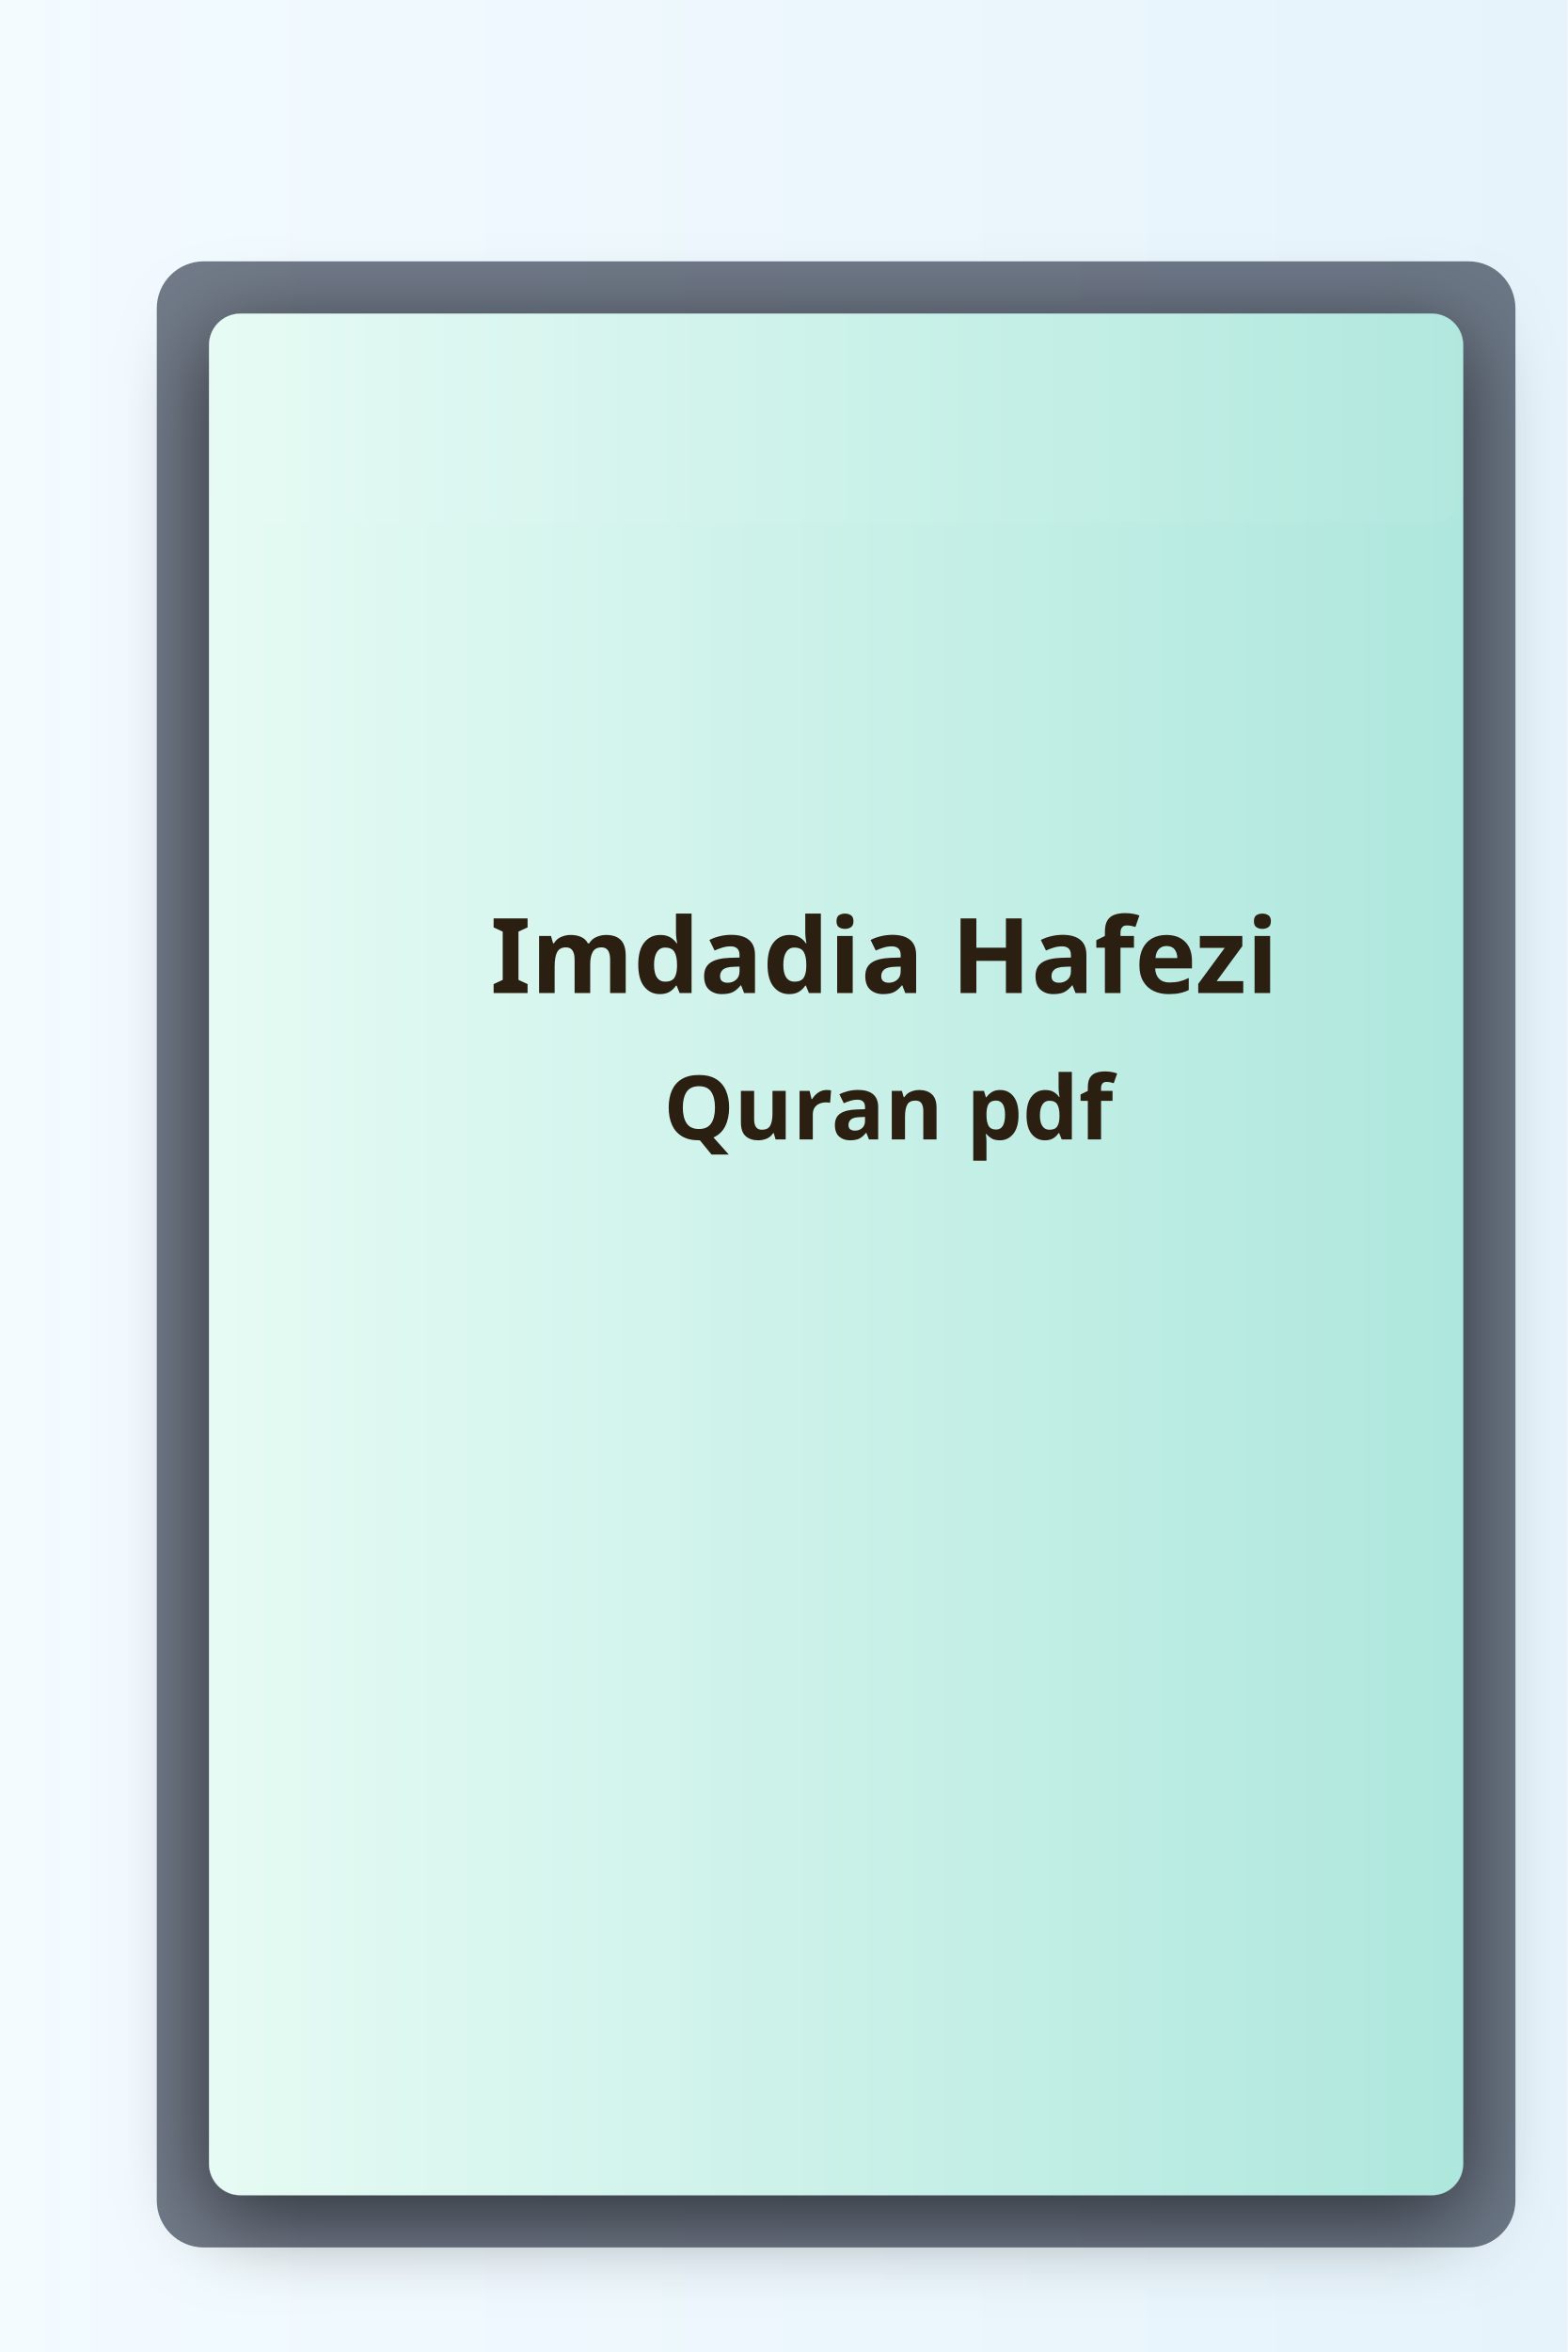
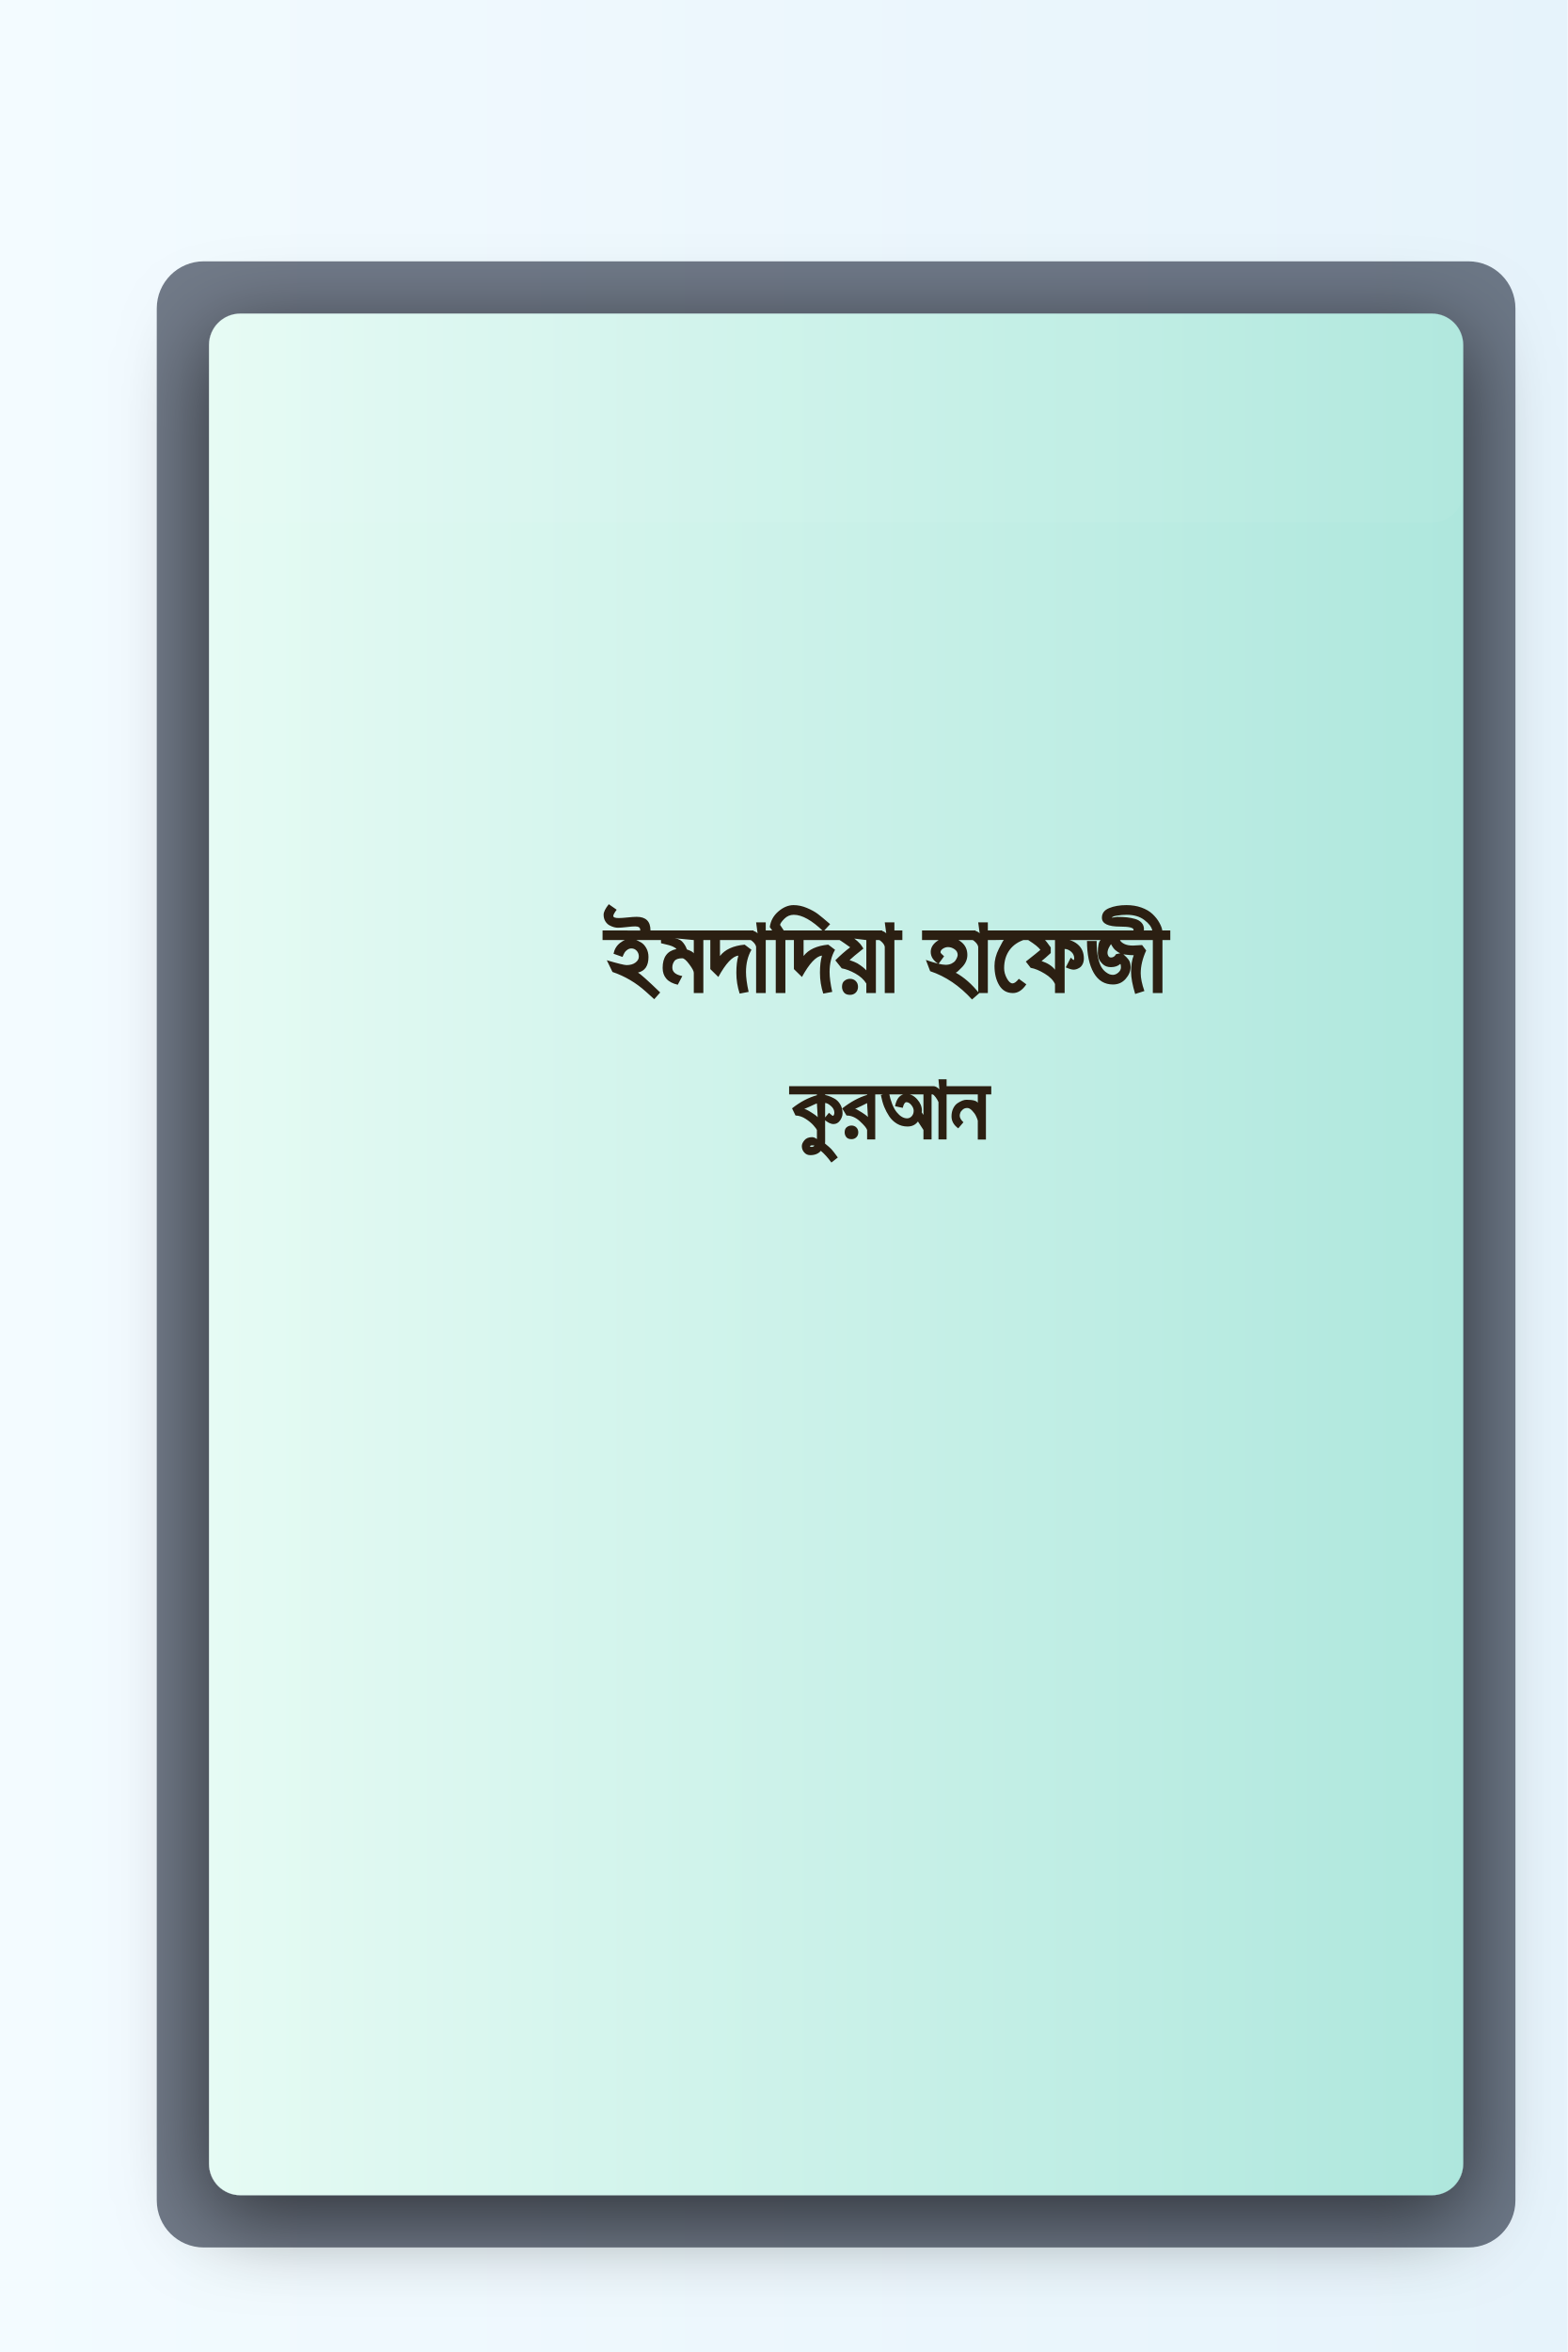
<svg xmlns="http://www.w3.org/2000/svg" width="600" height="900" viewBox="0 0 600 900">
  <defs>
    <linearGradient id="g" x1="0" x2="1">
      <stop offset="0%" stop-color="#f3fbff" />
      <stop offset="100%" stop-color="#e6f3fb" />
    </linearGradient>
    <linearGradient id="coverGrad" x1="0" x2="1">
      <stop offset="0%" stop-color="#e6fbf4" />
      <stop offset="100%" stop-color="#aee7dd" />
    </linearGradient>
    <filter id="ds" x="-20%" y="-20%" width="140%" height="140%">
      <feDropShadow dx="0" dy="8" stdDeviation="16" flood-color="#000" flood-opacity="0.6" />
    </filter>
  </defs>
  <rect width="100%" height="100%" fill="url(#g)" />
  <g transform="translate(40,80)">
    <rect x="20" y="20" width="520" height="760" rx="18" fill="#071026" opacity="0.55" />
    <rect x="40" y="40" width="480" height="720" rx="12" fill="url(#coverGrad)" filter="url(#ds)" />
    <rect x="40" y="40" width="480" height="80" rx="12" fill="rgba(255,255,255,0.04)" />
    <text x="300" y="300" text-anchor="middle" fill="#2b1f12" font-family="Noto Sans, Arial, sans-serif" style="font-weight:700;">
-       <tspan x="300" dy="0" font-size="40" font-weight="700">Imdadia Hafezi</tspan>
-       <tspan x="300" dy="56" font-size="34" font-weight="700">Quran pdf</tspan>
+       <tspan x="300" dy="0" font-size="40" font-weight="700">ইমদাদিয়া হাফেজী</tspan>
+       <tspan x="300" dy="56" font-size="34" font-weight="700">কুরআন</tspan>
    </text>
  </g>
</svg>
